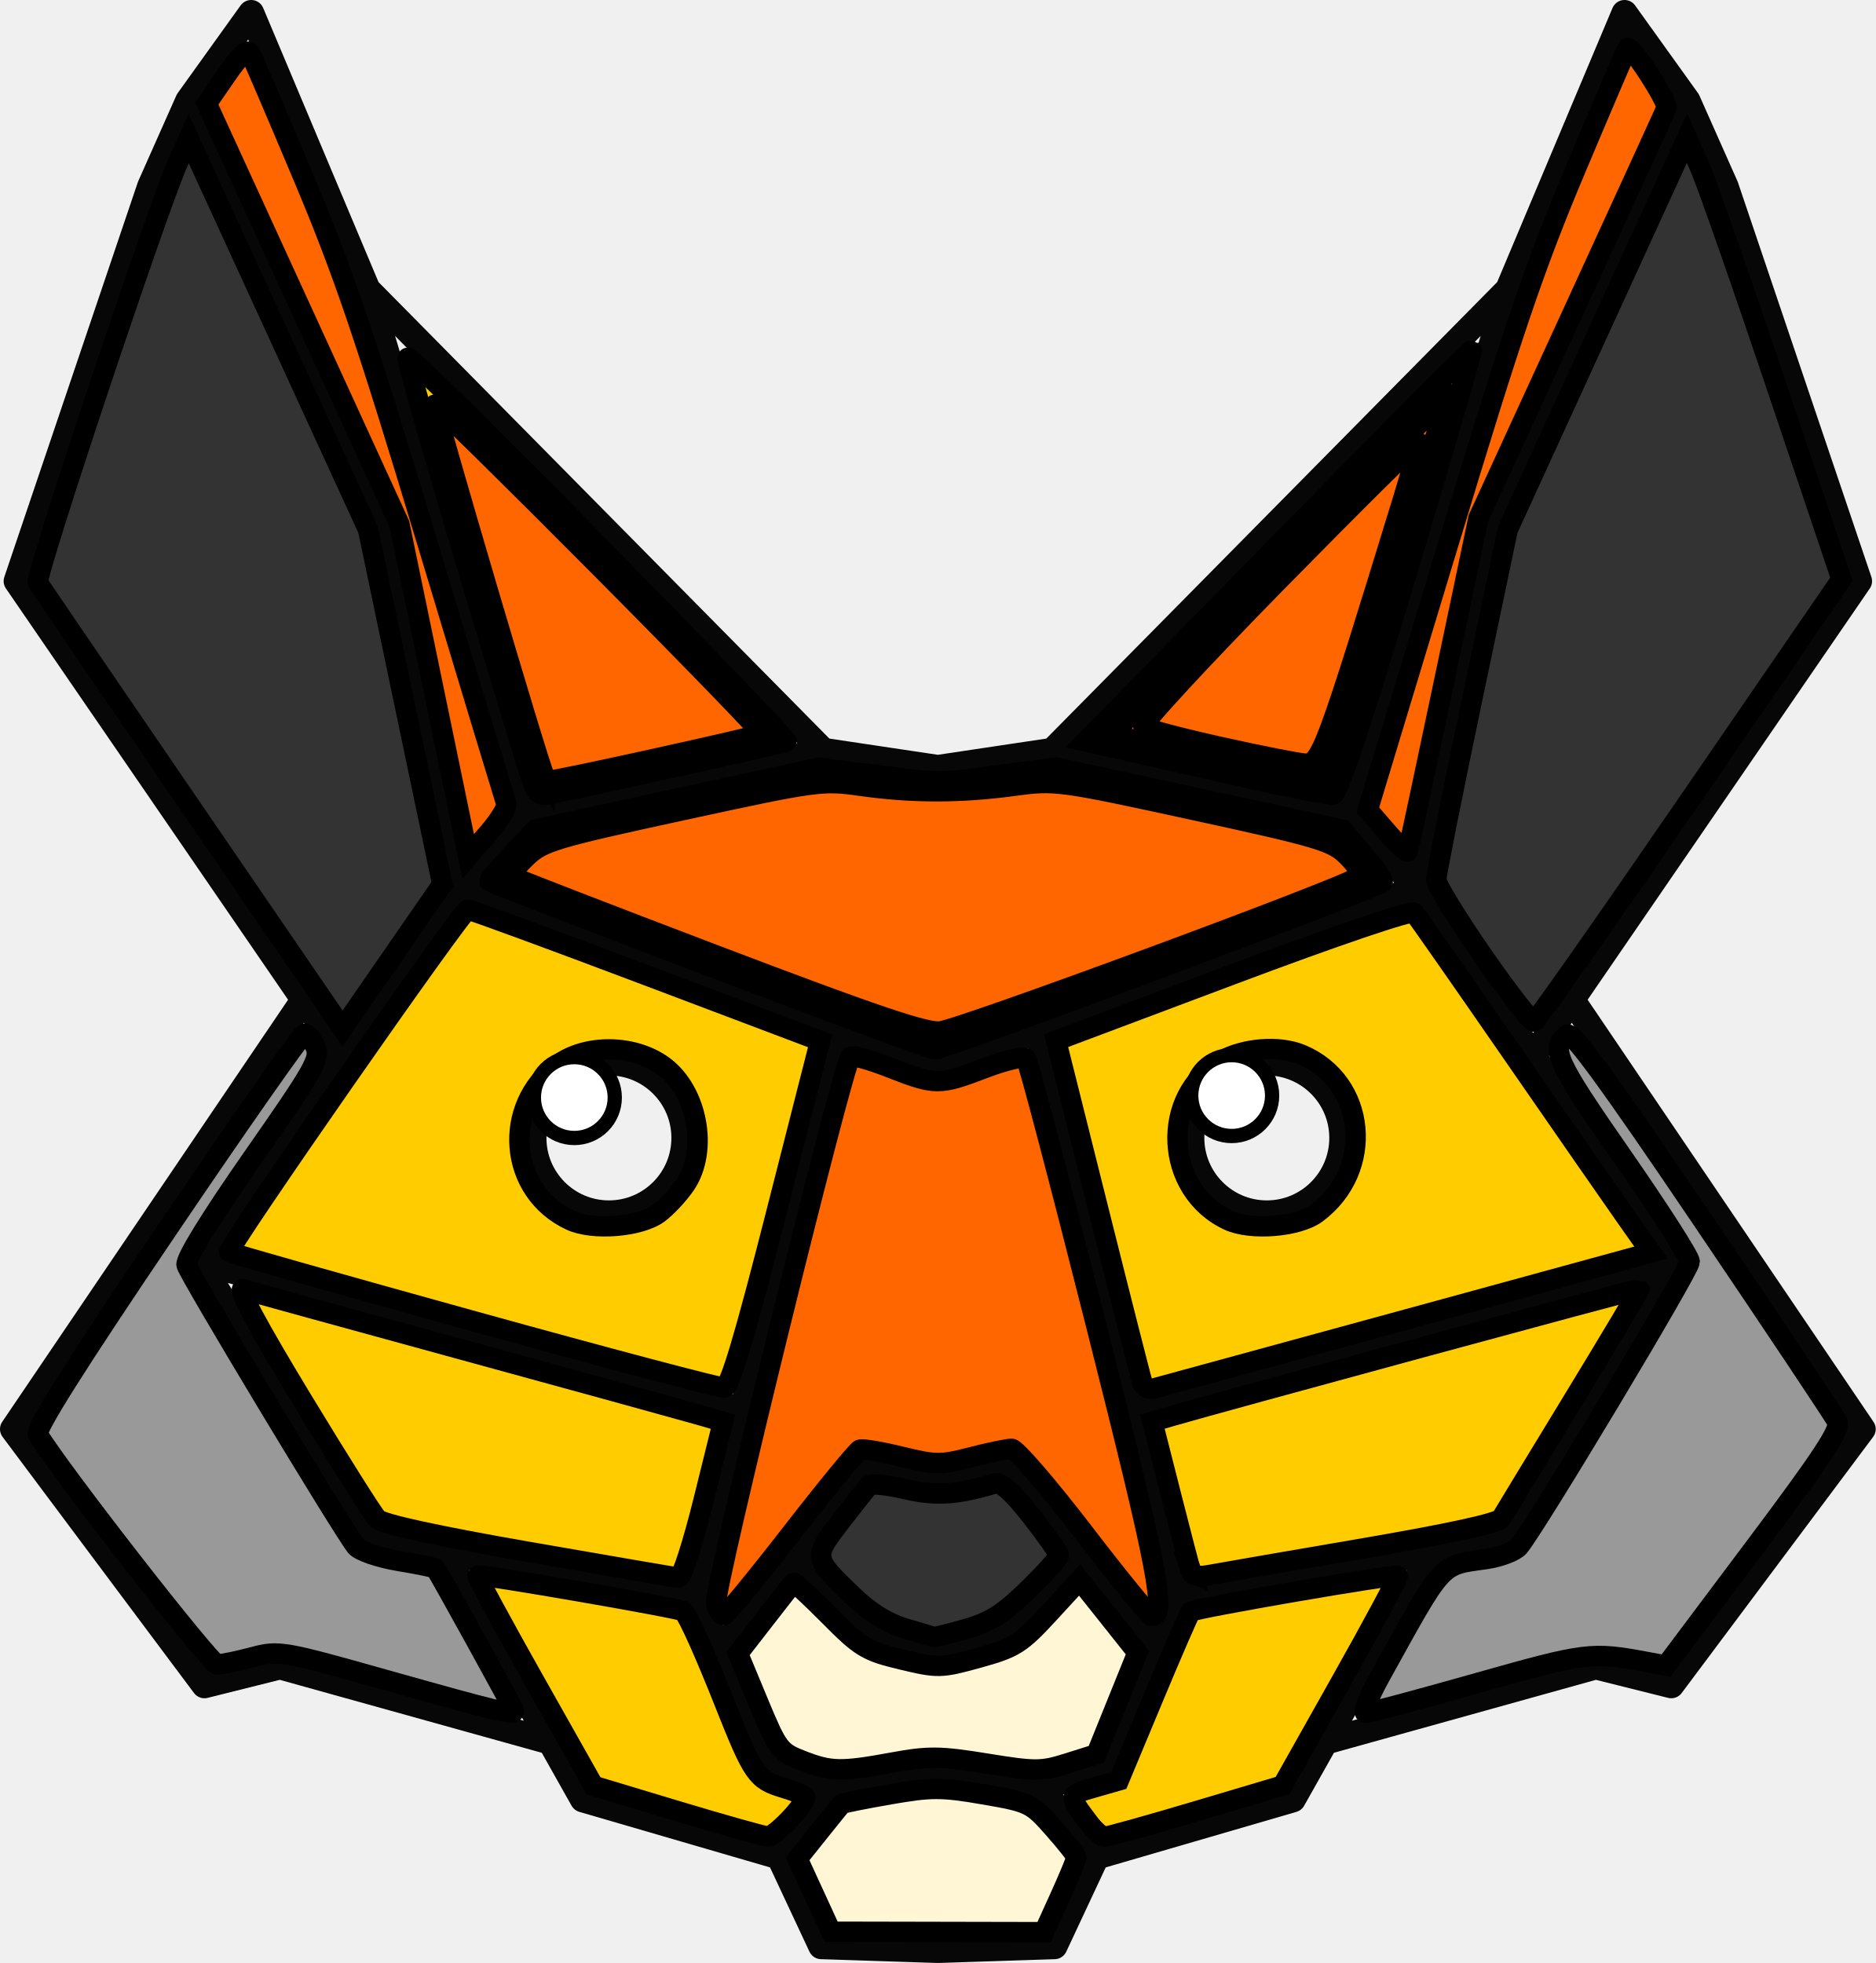
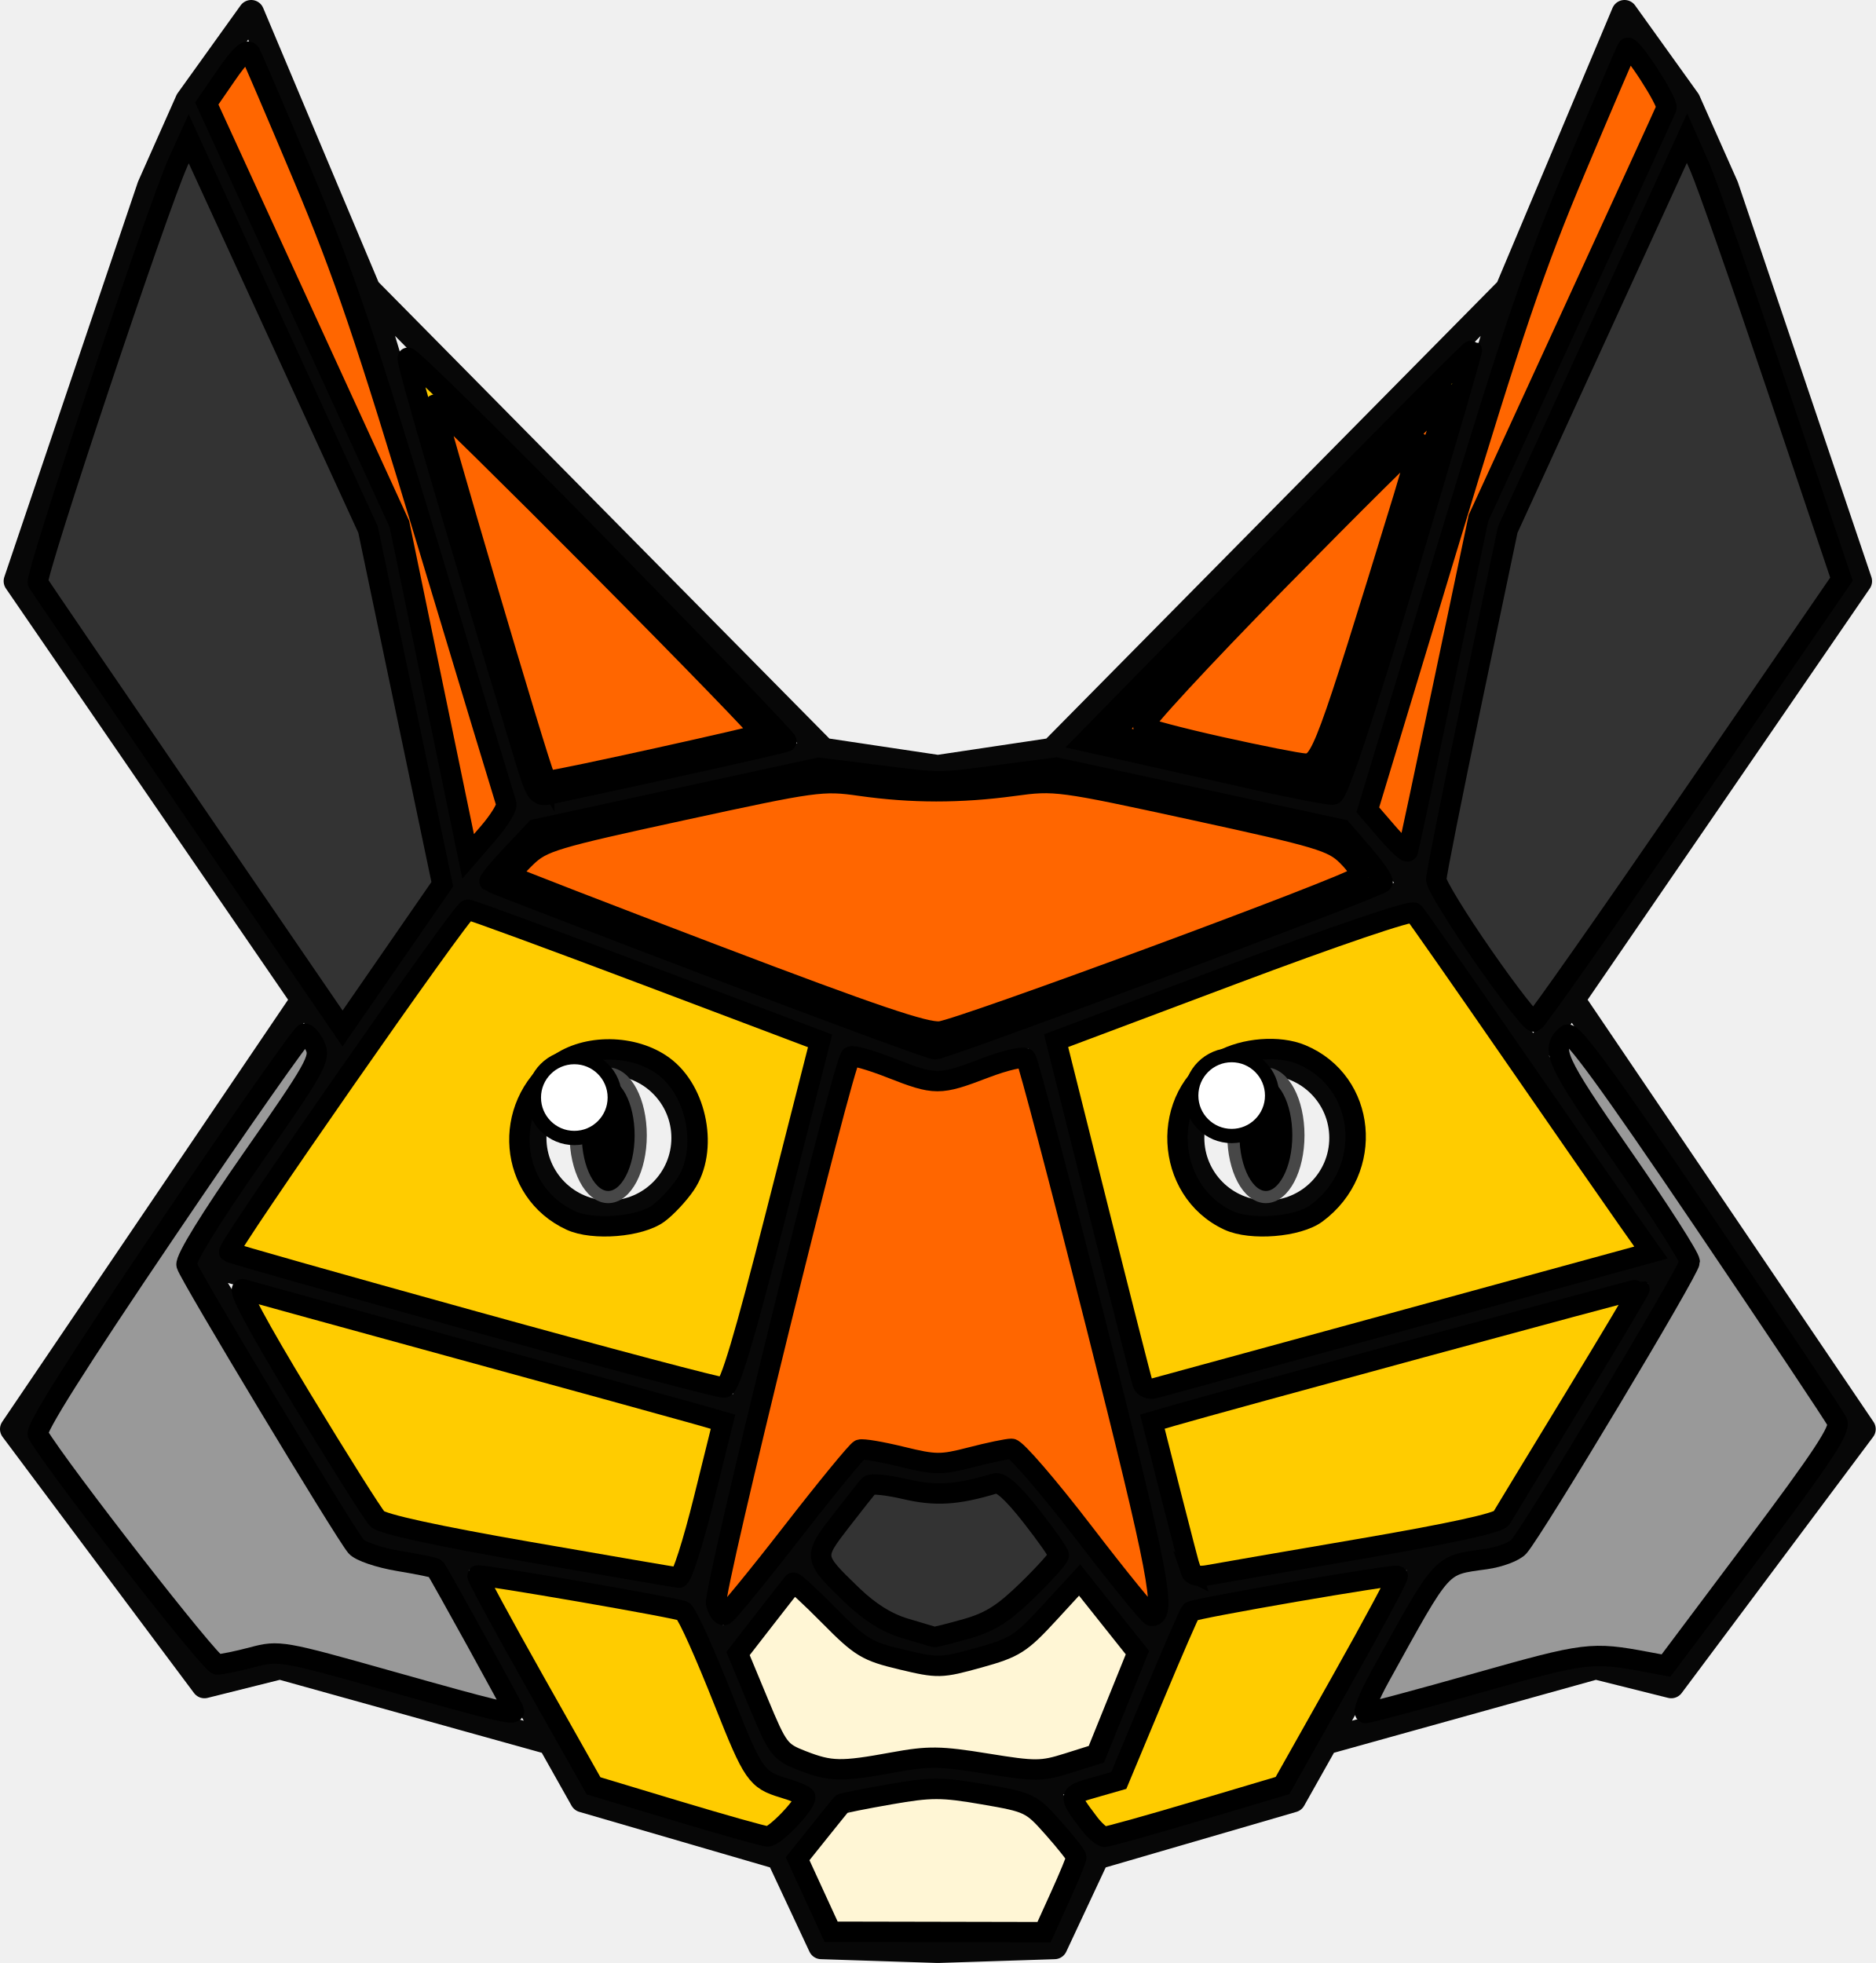
<svg xmlns="http://www.w3.org/2000/svg" width="131.471mm" height="137.6mm" viewBox="0 0 131.471 137.6" version="1.1" id="svg1163">
  <defs id="defs1157" />
  <g id="layer1" transform="translate(-39.26453,-79.70025)">
    <path id="path11428-3-3" style="display:inline;opacity:0.97;fill:none;stroke:#000000;stroke-width:1.826;stroke-linecap:round;stroke-linejoin:round;stroke-miterlimit:4;stroke-dasharray:none;stroke-opacity:1" d="m 132.151,201.787 18.961,-5.28 5.292,1.323 13.418,-17.954 -20.384,-30.101 m 8.101,-63.015 2.673,6.014 9.354,27.662 -22.836,33.286 m -8.167,-11.771 5.345,-25.524 13.631,-29.667 -4.41,-6.147 -8.152,19.377 m -31.939,32.34 31.939,-32.34 -11.092,36.883 M 105,133.533 l 8.039,-1.203 20.847,4.544 4.677,5.078 m 18.174,26.192 -18.174,-26.192 -26.593,10.023 m 27.632,36.57 -9.725,17.285 -13.764,4.009 m 5.88,-18.308 22.852,-3.875 11.893,-19.511 -38.032,10.413 m -6.468,26.47 3.875,4.811 -2.94,6.281 L 105,216.386 m 15.255,-20.981 -3.341,8.152 -4.677,1.47 L 105,203.824 m 10.082,-15.071 -5.116,5.449 L 105,195.539 m 0,-40.892 6.97,-2.673 10.023,39.556 -1.737,3.875 -5.613,-7.216 -4.544,-5.88 L 105,183.512 m 17.764,-24.047 a 5.292,5.292 0 0 0 5.292,5.292 5.292,5.292 0 0 0 5.292,-5.292 5.292,5.292 0 0 0 -5.292,-5.292 5.292,5.292 0 0 0 -5.292,5.292 z m -44.916,42.322 -18.961,-5.28 -5.292,1.323 -13.418,-17.954 20.384,-30.101 m -8.101,-63.015 -2.673,6.014 -9.354,27.662 22.836,33.286 m 8.167,-11.771 -5.345,-25.524 -13.631,-29.667 4.41,-6.147 8.152,19.377 M 96.961,132.33 65.022,99.99 76.114,136.873 M 105,133.533 l -8.039,-1.203 -20.847,4.544 -4.677,5.078 M 53.262,168.144 71.437,141.952 98.03,151.974 m -27.632,36.57 9.725,17.285 13.764,4.009 m -5.88,-18.308 -22.852,-3.875 -11.893,-19.511 38.032,10.413 m 6.468,26.47 -3.875,4.811 2.94,6.281 L 105,216.386 m -15.255,-20.981 3.341,8.152 4.677,1.47 L 105,203.824 m -10.082,-15.071 5.116,5.449 4.965,1.336 m 0,-40.892 -6.97,-2.673 -10.023,39.556 1.737,3.875 5.613,-7.216 4.544,-5.88 L 105,183.512 M 87.236,159.465 a 5.292,5.292 0 0 1 -5.292,5.292 5.292,5.292 0 0 1 -5.292,-5.292 5.292,5.292 0 0 1 5.292,-5.292 5.292,5.292 0 0 1 5.292,5.292 z" />
    <path style="opacity:1;fill:#333333;fill-opacity:1;stroke:#000000;stroke-width:5.399;stroke-linecap:round;stroke-miterlimit:4;stroke-dasharray:none;stroke-dashoffset:0;stroke-opacity:1" d="m 239.763,431.41 c -4.794,-1.43 -9.409,-4.317 -14.036,-8.78 -10.361,-9.995 -10.372,-10.067 -2.946,-19.678 3.57,-4.62 6.932,-8.86 7.471,-9.421 0.539,-0.561 4.828,-0.119 9.531,0.982 8.081,1.893 13.733,1.539 23.743,-1.486 1.604,-0.485 4.622,2.205 9.643,8.593 4.019,5.114 7.308,9.815 7.308,10.446 0,0.631 -3.696,4.757 -8.214,9.169 -6.427,6.277 -9.972,8.521 -16.291,10.312 -4.442,1.259 -8.3,2.223 -8.571,2.141 -0.272,-0.082 -3.709,-1.107 -7.637,-2.279 z" id="path818" transform="matrix(0.2645833,0,0,0.2645833,39.26453,79.70025)" />
    <path style="opacity:1;fill:#333333;fill-opacity:1;stroke:#000000;stroke-width:5.399;stroke-linecap:round;stroke-miterlimit:4;stroke-dasharray:none;stroke-dashoffset:0;stroke-opacity:1" d="M 50.868,214.231 C 28.936,182.193 10.566,155.256 10.045,154.372 9.124,152.805 41.798,54.818 47.25,42.799 l 2.739,-6.038 23.761,51.786 23.761,51.786 9.827,46.964 9.827,46.964 -13.21,19.111 -13.21,19.111 z" id="path820" transform="matrix(0.2645833,0,0,0.2645833,39.26453,79.70025)" />
    <path style="opacity:1;fill:#333333;fill-opacity:1;stroke:#000000;stroke-width:5.399;stroke-linecap:round;stroke-miterlimit:4;stroke-dasharray:none;stroke-dashoffset:0;stroke-opacity:1" d="m 392.849,253.249 c -6.804,-9.799 -12.371,-18.895 -12.371,-20.213 0,-1.318 4.261,-22.717 9.468,-47.553 l 9.468,-45.157 23.746,-51.867 23.746,-51.867 3.343,7.551 c 1.839,4.153 11.045,30.445 20.459,58.425 l 17.115,50.874 -40.118,58.411 c -22.065,32.126 -40.651,58.591 -41.302,58.811 -0.651,0.22 -6.75,-7.617 -13.555,-17.416 z" id="path822" transform="matrix(0.2645833,0,0,0.2645833,39.26453,79.70025)" />
    <path style="opacity:1;fill:#999999;fill-opacity:1;stroke:#000000;stroke-width:5.399;stroke-linecap:round;stroke-miterlimit:4;stroke-dasharray:none;stroke-dashoffset:0;stroke-opacity:1" d="M 103.334,445.398 C 74.692,437.323 73.892,437.184 66.906,439.044 c -3.929,1.046 -8.147,1.91 -9.375,1.919 -1.732,0.013 -41.852,-51.465 -47.486,-60.929 -0.775,-1.302 10.283,-18.825 34.116,-54.062 19.395,-28.674 35.835,-52.135 36.535,-52.135 0.699,0 1.975,1.545 2.835,3.433 1.42,3.116 -0.111,5.831 -16.589,29.428 -11.172,15.998 -17.907,26.934 -17.514,28.438 0.696,2.662 41.738,70.828 44.896,74.567 1.073,1.271 6.138,2.991 11.352,3.855 5.178,0.858 9.549,1.754 9.714,1.991 1.178,1.694 20.801,37.287 20.801,37.729 0,1.193 -4.539,0.104 -32.857,-7.88 z" id="path824" transform="matrix(0.2645833,0,0,0.2645833,39.26453,79.70025)" />
    <path style="opacity:1;fill:#999999;fill-opacity:1;stroke:#000000;stroke-width:5.399;stroke-linecap:round;stroke-miterlimit:4;stroke-dasharray:none;stroke-dashoffset:0;stroke-opacity:1" d="m 365.563,444.194 c 17.017,-30.779 15.784,-29.41 28.043,-31.139 3.685,-0.52 7.624,-2.003 8.755,-3.296 4.058,-4.64 45.26,-73.364 45.26,-75.492 0,-1.197 -8.053,-13.756 -17.897,-27.911 -17.74,-25.509 -19.117,-28.559 -14.548,-32.219 1.267,-1.015 10.902,12.176 36.016,49.312 18.857,27.884 34.831,51.836 35.498,53.227 0.951,1.984 -3.805,9.217 -22.068,33.557 l -23.281,31.028 -5.075,-0.948 c -14.658,-2.739 -16.115,-2.558 -44.746,5.537 -15.534,4.392 -28.928,7.986 -29.766,7.986 -0.838,0 0.876,-4.339 3.808,-9.643 z" id="path826" transform="matrix(0.2645833,0,0,0.2645833,39.26453,79.70025)" />
    <path style="opacity:1;fill:#ffcc00;fill-opacity:1;stroke:#000000;stroke-width:5.399;stroke-linecap:round;stroke-miterlimit:4;stroke-dasharray:none;stroke-dashoffset:0;stroke-opacity:1" d="m 179.216,479.746 -21.976,-6.623 -15.601,-27.661 c -8.581,-15.214 -15.406,-27.836 -15.167,-28.05 0.564,-0.505 53.963,8.744 54.592,9.456 1.386,1.568 5.623,11.021 10.872,24.257 7.535,19.002 8.494,20.39 15.541,22.501 3.222,0.965 5.858,2.085 5.858,2.488 0,2.067 -8.151,10.558 -10,10.418 -1.179,-0.089 -12.032,-3.143 -24.119,-6.786 z" id="path828" transform="matrix(0.2645833,0,0,0.2645833,39.26453,79.70025)" />
    <path style="opacity:1;fill:#ffcc00;fill-opacity:1;stroke:#000000;stroke-width:5.399;stroke-linecap:round;stroke-miterlimit:4;stroke-dasharray:none;stroke-dashoffset:0;stroke-opacity:1" d="m 288.334,482.806 c -5.421,-7.208 -5.413,-7.255 1.504,-9.236 l 6.547,-1.875 9.188,-22.023 c 5.053,-12.113 9.494,-22.329 9.867,-22.702 0.843,-0.843 54.133,-10.035 54.822,-9.456 0.275,0.231 -6.477,12.821 -15.004,27.978 l -15.504,27.558 -22.853,6.797 c -12.569,3.738 -23.496,6.788 -24.282,6.778 -0.786,-0.01 -2.714,-1.729 -4.286,-3.818 z" id="path830" transform="matrix(0.2645833,0,0,0.2645833,39.26453,79.70025)" />
    <path style="opacity:1;fill:#ffcc00;fill-opacity:1;stroke:#000000;stroke-width:5.399;stroke-linecap:round;stroke-miterlimit:4;stroke-dasharray:none;stroke-dashoffset:0;stroke-opacity:1" d="M 140.157,411.174 C 115.586,406.894 101.251,403.765 99.933,402.395 98.807,401.224 89.764,386.875 79.837,370.508 68.189,351.303 62.696,341.038 64.347,341.56 c 1.407,0.445 27.308,7.582 57.558,15.86 30.25,8.277 58.292,15.994 62.316,17.148 l 7.316,2.099 -5.134,20.728 c -2.824,11.4 -5.794,20.661 -6.602,20.579 -0.807,-0.082 -18.647,-3.142 -39.644,-6.8 z" id="path832" transform="matrix(0.2645833,0,0,0.2645833,39.26453,79.70025)" />
    <path style="opacity:1;fill:#ffcc00;fill-opacity:1;stroke:#000000;stroke-width:5.399;stroke-linecap:round;stroke-miterlimit:4;stroke-dasharray:none;stroke-dashoffset:0;stroke-opacity:1" d="m 315.491,416.312 c -0.326,-0.968 -2.756,-10.288 -5.402,-20.709 l -4.81,-18.949 5.099,-1.49 c 12.509,-3.655 123.696,-33.865 123.919,-33.669 0.137,0.12 -7.776,13.393 -17.584,29.494 -9.808,16.102 -18.342,30.151 -18.966,31.22 -0.737,1.265 -13.823,4.115 -37.416,8.15 -19.955,3.413 -38.075,6.544 -40.266,6.959 -2.472,0.468 -4.207,0.086 -4.575,-1.007 z" id="path834" transform="matrix(0.2645833,0,0,0.2645833,39.26453,79.70025)" />
    <path style="opacity:1;fill:#ffcc00;fill-opacity:1;stroke:#000000;stroke-width:5.399;stroke-linecap:round;stroke-miterlimit:4;stroke-dasharray:none;stroke-dashoffset:0;stroke-opacity:1" d="m 187.803,255.923 c -31.721,-12.077 -57.869,-22.153 -58.107,-22.391 -0.238,-0.238 2.415,-3.447 5.896,-7.131 l 6.329,-6.698 37.493,-8.15 37.493,-8.15 15,1.889 c 17.992,2.266 15.925,2.269 33.586,-0.053 l 14.3,-1.88 37.843,8.199 37.843,8.199 5.714,6.614 c 3.143,3.638 5.42,6.967 5.061,7.398 -1.171,1.404 -116.321,44.359 -118.58,44.235 -1.207,-0.066 -28.148,-10.002 -59.869,-22.079 z" id="path836" transform="matrix(0.2645833,0,0,0.2645833,39.26453,79.70025)" />
    <path style="opacity:1;fill:#ffcc00;fill-opacity:1;stroke:#000000;stroke-width:5.399;stroke-linecap:round;stroke-miterlimit:4;stroke-dasharray:none;stroke-dashoffset:0;stroke-opacity:1" d="M 138.54,199.283 C 118.674,133.625 107.65,95.891 108.015,94.797 c 0.242,-0.725 23.036,21.728 50.654,49.896 27.618,28.168 49.988,51.441 49.71,51.719 -0.4,0.4 -28.682,6.71 -62.431,13.929 -3.696,0.791 -3.927,0.445 -7.408,-11.058 z" id="path838" transform="matrix(0.2645833,0,0,0.2645833,39.26453,79.70025)" />
    <path style="opacity:1;fill:#ffcc00;fill-opacity:1;stroke:#000000;stroke-width:5.399;stroke-linecap:round;stroke-miterlimit:4;stroke-dasharray:none;stroke-dashoffset:0;stroke-opacity:1" d="m 332.62,206.568 c -10.214,-2.307 -24.526,-5.527 -31.804,-7.155 l -13.233,-2.961 50.964,-52.028 c 28.03,-28.615 51.135,-51.857 51.344,-51.648 0.209,0.209 -7.529,26.73 -17.196,58.935 -11.584,38.591 -18.246,58.639 -19.54,58.803 -1.08,0.137 -10.321,-1.639 -20.536,-3.947 z" id="path840" transform="matrix(0.2645833,0,0,0.2645833,39.26453,79.70025)" />
    <path style="opacity:1;fill:#ffcc00;fill-opacity:1;stroke:#000000;stroke-width:5.399;stroke-linecap:round;stroke-miterlimit:4;stroke-dasharray:none;stroke-dashoffset:0;stroke-opacity:1" d="m 125.512,350.04 c -35.338,-9.79 -64.498,-18.046 -64.799,-18.348 -0.847,-0.847 61.736,-90.676 63.187,-90.695 0.704,-0.009 21.997,7.81 47.318,17.376 l 46.039,17.393 -11.67,45.814 c -8.381,32.902 -12.255,45.877 -13.747,46.036 -1.142,0.122 -30.99,-7.787 -66.327,-17.577 z m 48.953,-28.6 c 2.128,-1.576 5.316,-4.991 7.084,-7.589 6.155,-9.044 3.229,-24.835 -5.826,-31.443 -7.847,-5.726 -20.495,-5.871 -27.992,-0.321 -14.932,11.056 -13.04,33.602 3.461,41.24 5.928,2.744 18.384,1.734 23.274,-1.888 z" id="path842" transform="matrix(0.2645833,0,0,0.2645833,39.26453,79.70025)" />
    <path style="opacity:1;fill:#ffcc00;fill-opacity:1;stroke:#000000;stroke-width:5.399;stroke-linecap:round;stroke-miterlimit:4;stroke-dasharray:none;stroke-dashoffset:0;stroke-opacity:1" d="m 302.69,366.499 c -0.374,-1.071 -5.685,-21.937 -11.803,-46.367 l -11.123,-44.42 46.841,-17.597 c 27.308,-10.259 47.33,-17.054 48.014,-16.295 0.645,0.716 12.281,17.373 25.858,37.016 13.577,19.643 27.431,39.605 30.786,44.361 l 6.1,8.647 -64.514,17.651 c -35.483,9.708 -65.631,17.943 -66.997,18.301 -1.365,0.358 -2.788,-0.226 -3.162,-1.297 z m 46.061,-45.059 c 15.467,-11.456 13.247,-34.857 -3.988,-42.048 -5.931,-2.475 -15.163,-1.762 -21.211,1.637 -16.36,9.195 -15.214,34.365 1.925,42.299 5.928,2.744 18.384,1.734 23.274,-1.888 z" id="path846" transform="matrix(0.2645833,0,0,0.2645833,39.26453,79.70025)" />
    <path style="opacity:1;fill:#ff6600;fill-opacity:1;stroke:#000000;stroke-width:5.399;stroke-linecap:round;stroke-miterlimit:4;stroke-dasharray:none;stroke-dashoffset:0;stroke-opacity:1" d="M 114.91,182.861 105.807,138.837 80.289,83.129 54.771,27.422 60.011,19.814 c 3.625,-5.263 5.561,-7.026 6.282,-5.721 0.573,1.038 6.893,15.796 14.043,32.797 10.763,25.589 16.461,42.398 33.099,97.644 11.054,36.704 20.359,67.473 20.676,68.376 0.318,0.903 -1.825,4.417 -4.76,7.809 l -5.338,6.167 z" id="path848" transform="matrix(0.2645833,0,0,0.2645833,39.26453,79.70025)" />
    <path style="opacity:1;fill:#ff6600;fill-opacity:1;stroke:#000000;stroke-width:5.399;stroke-linecap:round;stroke-miterlimit:4;stroke-dasharray:none;stroke-dashoffset:0;stroke-opacity:1" d="m 367.483,220.497 -5.137,-5.945 20.964,-69.286 c 17.516,-57.893 23.14,-74.454 34.198,-100.714 7.279,-17.286 13.417,-31.617 13.639,-31.846 0.938,-0.97 10.899,14.417 10.304,15.916 -0.359,0.905 -11.709,25.72 -25.223,55.146 l -24.57,53.501 -9.174,43.642 c -5.045,24.003 -9.329,44.067 -9.519,44.587 -0.19,0.52 -2.657,-1.73 -5.482,-5 z" id="path852" transform="matrix(0.2645833,0,0,0.2645833,39.26453,79.70025)" />
    <path style="opacity:1;fill:#ff6600;fill-opacity:1;stroke:#000000;stroke-width:5.399;stroke-linecap:round;stroke-miterlimit:4;stroke-dasharray:none;stroke-dashoffset:0;stroke-opacity:1" d="m 190.027,253.254 c -29.712,-11.306 -54.292,-20.826 -54.621,-21.156 -0.33,-0.33 1.48,-2.594 4.022,-5.032 4.282,-4.107 7.315,-5.017 41.338,-12.407 35.355,-7.68 37.103,-7.92 47.143,-6.485 13.542,1.936 26.53,1.946 40.558,0.032 11.066,-1.51 12.041,-1.38 47.726,6.382 33.289,7.24 36.794,8.286 40.665,12.135 2.887,2.87 3.771,4.677 2.775,5.673 -2.31,2.31 -105.022,40.275 -110.583,40.874 -3.813,0.411 -17.827,-4.342 -59.022,-20.017 z" id="path854" transform="matrix(0.2645833,0,0,0.2645833,39.26453,79.70025)" />
    <path style="opacity:1;fill:#ff6600;fill-opacity:1;stroke:#000000;stroke-width:5.399;stroke-linecap:round;stroke-miterlimit:4;stroke-dasharray:none;stroke-dashoffset:0;stroke-opacity:1" d="m 144.208,205.523 c -1.256,-2.032 -29.509,-97.811 -29.003,-98.318 0.266,-0.266 19.974,19.133 43.797,43.108 23.823,23.975 43.061,43.828 42.752,44.117 -0.621,0.582 -53.549,12.264 -55.563,12.264 -0.693,0 -1.585,-0.527 -1.983,-1.172 z" id="path856" transform="matrix(0.2645833,0,0,0.2645833,39.26453,79.70025)" />
    <path style="opacity:1;fill:#ff6600;fill-opacity:1;stroke:#000000;stroke-width:5.399;stroke-linecap:round;stroke-miterlimit:4;stroke-dasharray:none;stroke-dashoffset:0;stroke-opacity:1" d="m 320.924,200.613 -25.982,-5.861 3.626,-4.386 c 6.299,-7.62 85.189,-86.583 85.846,-85.925 0.345,0.345 -0.385,2.44 -1.622,4.655 -1.238,2.215 -5.846,16.242 -10.242,31.17 -14.446,49.064 -20.531,66.441 -23.223,66.318 -1.332,-0.061 -14.113,-2.748 -28.403,-5.971 z" id="path858" transform="matrix(0.2645833,0,0,0.2645833,39.26453,79.70025)" />
    <path style="opacity:1;fill:#ff6600;fill-opacity:1;stroke:#000000;stroke-width:5.399;stroke-linecap:round;stroke-miterlimit:4;stroke-dasharray:none;stroke-dashoffset:0;stroke-opacity:1" d="m 323.334,197.894 c -10.607,-2.362 -19.805,-4.793 -20.441,-5.402 -0.635,-0.609 15.364,-17.931 35.554,-38.494 20.19,-20.562 36.935,-37.16 37.211,-36.884 0.276,0.276 -1.456,6.884 -3.85,14.684 -20.783,67.726 -21.869,70.654 -26.142,70.5 -1.677,-0.061 -11.727,-2.043 -22.334,-4.405 z" id="path860" transform="matrix(0.2645833,0,0,0.2645833,39.26453,79.70025)" />
    <path style="opacity:1;fill:#ff6600;fill-opacity:1;stroke:#000000;stroke-width:5.399;stroke-linecap:round;stroke-miterlimit:4;stroke-dasharray:none;stroke-dashoffset:0;stroke-opacity:1" d="m 189.706,424.833 c -0.812,-3.235 33.488,-142.76 35.619,-144.892 0.467,-0.467 5.208,0.862 10.535,2.952 11.949,4.688 12.941,4.691 25.06,0.06 5.384,-2.057 10.274,-3.182 10.867,-2.5 0.593,0.682 8.978,32.539 18.633,70.792 16.502,65.378 18.697,76.88 14.672,76.877 -0.574,-4.3e-4 -8.687,-9.965 -18.029,-22.143 -9.341,-12.178 -17.927,-22.142 -19.079,-22.142 -1.152,0 -5.987,1.008 -10.743,2.241 -7.933,2.056 -9.451,2.044 -18.36,-0.139 -5.342,-1.309 -10.322,-2.157 -11.067,-1.884 -0.745,0.273 -8.84,10.139 -17.989,21.925 -9.149,11.786 -17.221,21.635 -17.938,21.887 -0.717,0.252 -1.699,-1.113 -2.181,-3.034 z" id="path864" transform="matrix(0.2645833,0,0,0.2645833,39.26453,79.70025)" />
    <path style="opacity:1;fill:#fff6d5;fill-opacity:1;stroke:#000000;stroke-width:5.399;stroke-linecap:round;stroke-miterlimit:4;stroke-dasharray:none;stroke-dashoffset:0;stroke-opacity:1" d="m 212.515,466.463 c -5.941,-2.31 -6.478,-3.023 -11.618,-15.4 l -5.389,-12.978 7.11,-9.165 c 3.91,-5.041 7.302,-9.364 7.537,-9.607 0.235,-0.243 4.513,3.693 9.508,8.748 8.347,8.447 9.897,9.385 19.154,11.598 9.715,2.322 10.441,2.305 20.486,-0.478 9.511,-2.636 11.119,-3.653 18.555,-11.737 l 8.141,-8.852 7.659,9.625 7.659,9.625 -5.437,13.454 -5.437,13.454 -7.547,2.379 c -6.98,2.2 -8.6,2.208 -21.563,0.103 -12.255,-1.99 -15.362,-2.029 -24.73,-0.309 -13.77,2.528 -16.537,2.475 -24.086,-0.46 z" id="path866" transform="matrix(0.2645833,0,0,0.2645833,39.26453,79.70025)" />
    <path style="opacity:1;fill:#fff6d5;fill-opacity:1;stroke:#000000;stroke-width:5.399;stroke-linecap:round;stroke-miterlimit:4;stroke-dasharray:none;stroke-dashoffset:0;stroke-opacity:1" d="m 215.73,502.115 -4.442,-9.668 5.65,-7.061 c 3.108,-3.883 5.82,-7.238 6.026,-7.454 0.207,-0.216 5.931,-1.363 12.72,-2.548 10.993,-1.919 13.713,-1.92 24.845,-0.007 12.141,2.086 12.674,2.344 18.542,8.977 3.323,3.756 6.055,7.222 6.071,7.703 0.016,0.481 -1.906,5.141 -4.271,10.357 l -4.3,9.483 -28.2,-0.057 -28.2,-0.057 z" id="path868" transform="matrix(0.2645833,0,0,0.2645833,39.26453,79.70025)" />
+     <ellipse style="opacity:1;fill:#000000;fill-opacity:1;stroke:#474747;stroke-width:0.853;stroke-linecap:round;stroke-miterlimit:4;stroke-dasharray:none;stroke-dashoffset:0;stroke-opacity:1" id="path839" cx="81.894" cy="159.282" rx="2.279" ry="4.329" />
    <circle style="opacity:1;fill:#ffffff;fill-opacity:1;stroke:#000000;stroke-width:1;stroke-linecap:round;stroke-miterlimit:4;stroke-dasharray:none;stroke-dashoffset:0;stroke-opacity:1" id="path874" cx="79.519" cy="156.635" r="2.835" />
+     <ellipse style="opacity:1;fill:#000000;fill-opacity:1;stroke:#474747;stroke-width:0.853;stroke-linecap:round;stroke-miterlimit:4;stroke-dasharray:none;stroke-dashoffset:0;stroke-opacity:1" id="path839-1" cx="127.992" cy="159.282" rx="2.279" ry="4.329" />
    <circle style="opacity:1;fill:#ffffff;fill-opacity:1;stroke:#000000;stroke-width:1;stroke-linecap:round;stroke-miterlimit:4;stroke-dasharray:none;stroke-dashoffset:0;stroke-opacity:1" id="path874-2" cx="125.593" cy="156.496" r="2.835" />
  </g>
</svg>
